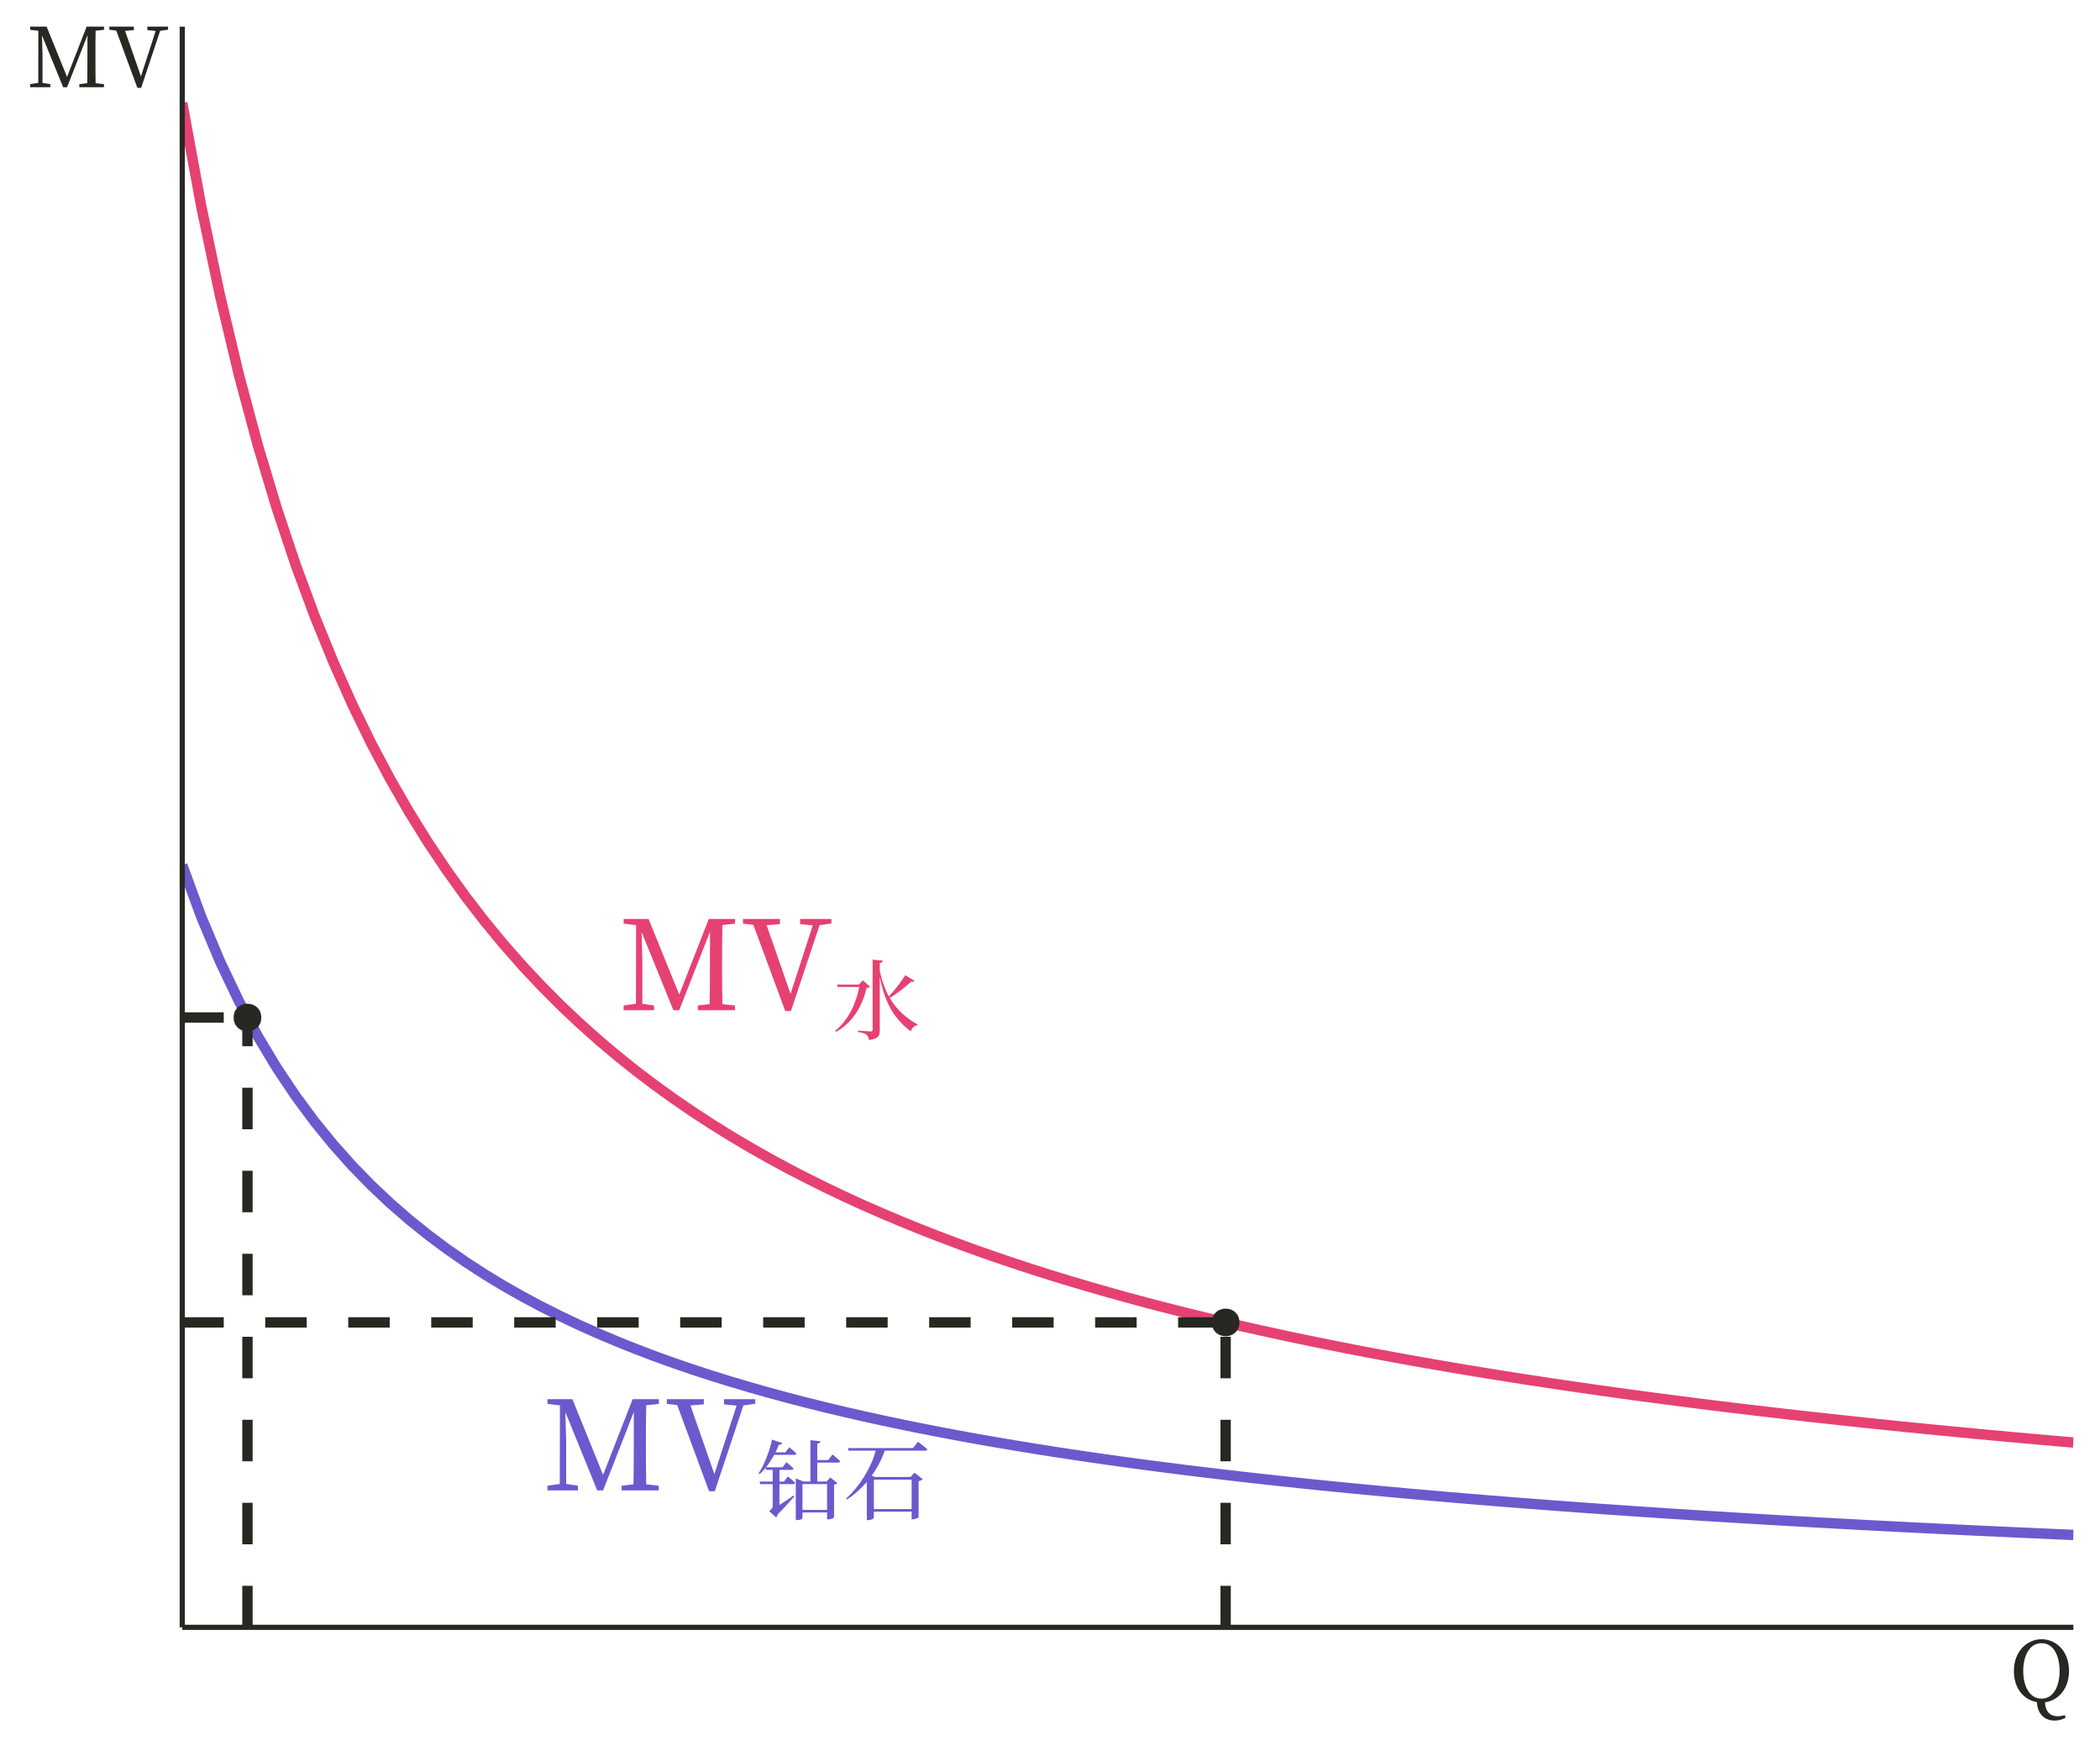
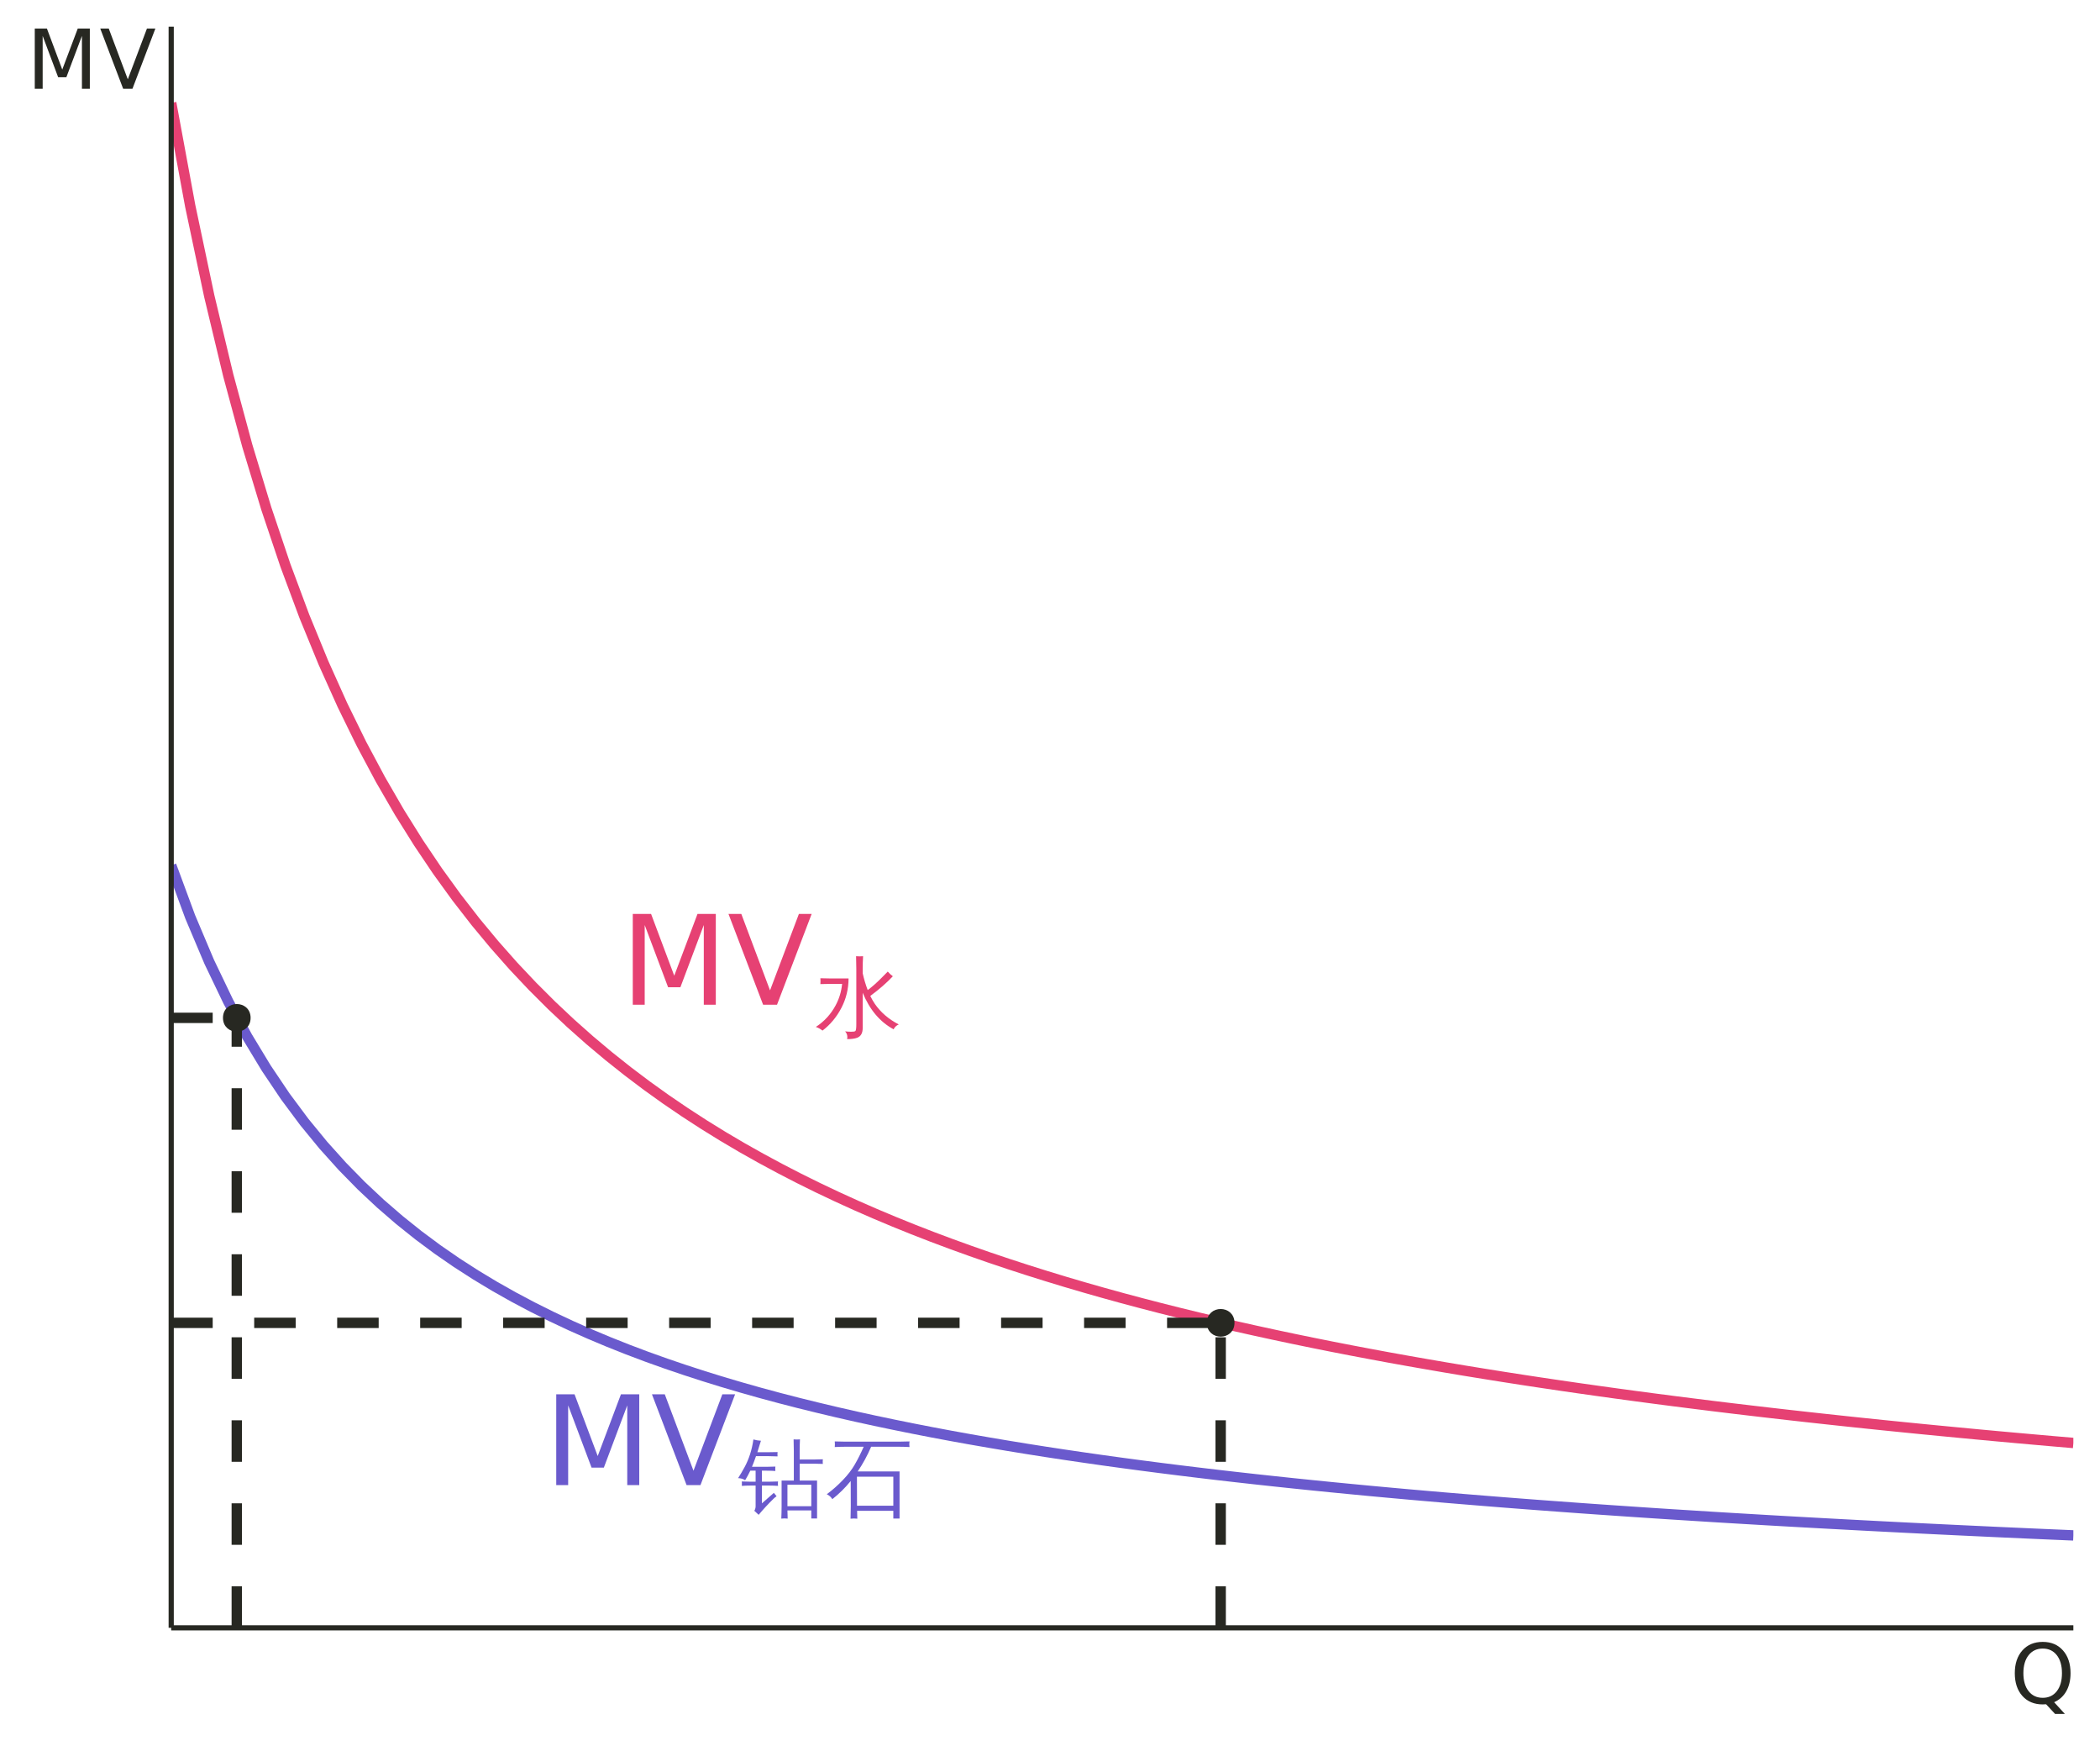
- <svg xmlns="http://www.w3.org/2000/svg" xmlns:xlink="http://www.w3.org/1999/xlink" width="432pt" height="360pt" viewBox="0 0 432 360" version="1.1">
+ <svg xmlns="http://www.w3.org/2000/svg" xmlns:xlink="http://www.w3.org/1999/xlink" width="432" height="360" viewBox="0 0 432 360">
  <defs>
    <g>
-       <symbol overflow="visible" id="glyph0-0">
-         <path style="stroke:none;" d="M 2.562 3.078 L 23.047 3.078 L 23.047 -22.531 L 2.562 -22.531 Z M 12.812 -10.781 L 4.656 -21.25 L 20.953 -21.25 Z M 13.625 -9.734 L 21.766 -20.203 L 21.766 0.75 Z M 4.656 1.797 L 12.812 -8.688 L 20.953 1.797 Z M 3.844 -20.203 L 11.984 -9.734 L 3.844 0.75 Z M 3.844 -20.203 " />
-       </symbol>
-       <symbol overflow="visible" id="glyph0-1">
-         <path style="stroke:none;" d="M 24 -17.797 L 24 -18.766 L 18.594 -18.766 L 12.516 -3.203 L 6.203 -18.766 L 1.078 -18.766 L 1.078 -17.797 L 3.641 -17.484 L 3.609 -1.328 L 1.078 -0.969 L 1.078 0 L 7.344 0 L 7.344 -0.969 L 4.922 -1.328 L 4.922 -10.219 C 4.922 -10.344 4.812 -13.625 4.766 -16.078 L 11.312 0 L 12.516 0 L 18.844 -16.141 L 18.828 -8.609 C 18.828 -6.141 18.828 -3.688 18.766 -1.25 L 16.344 -0.969 L 16.344 0 L 23.969 0 L 23.969 -0.969 L 21.391 -1.25 C 21.328 -3.734 21.328 -6.219 21.328 -8.688 L 21.328 -10.062 C 21.328 -12.578 21.328 -15.078 21.391 -17.516 Z M 24 -17.797 " />
-       </symbol>
-       <symbol overflow="visible" id="glyph0-2">
-         <path style="stroke:none;" d="M 18.547 -18.766 L 12.109 -18.766 L 12.109 -17.703 L 14.703 -17.438 L 10.141 -3.359 L 5.219 -17.469 L 7.969 -17.703 L 7.969 -18.766 L 0.359 -18.766 L 0.359 -17.797 L 2.484 -17.562 L 9.047 0.172 L 10.219 0.172 L 16.109 -17.484 L 18.547 -17.828 Z M 18.547 -18.766 " />
-       </symbol>
-       <symbol overflow="visible" id="glyph1-0">
-         <path style="stroke:none;" d="M 1.797 2.156 L 16.125 2.156 L 16.125 -15.766 L 1.797 -15.766 Z M 8.969 -7.547 L 3.266 -14.875 L 14.656 -14.875 Z M 9.531 -6.812 L 15.234 -14.141 L 15.234 0.516 Z M 3.266 1.25 L 8.969 -6.078 L 14.656 1.25 Z M 2.688 -14.141 L 8.391 -6.812 L 2.688 0.516 Z M 2.688 -14.141 " />
-       </symbol>
-       <symbol overflow="visible" id="glyph1-1">
-         <path style="stroke:none;" d="M 6.203 -10.781 L 5.359 -9.922 L 0.875 -9.922 L 1.016 -9.422 L 5.453 -9.422 C 4.797 -6.062 3.219 -2.609 0.5 -0.406 L 0.703 -0.203 C 4.391 -2.312 6.125 -5.781 6.969 -9.234 C 7.359 -9.266 7.547 -9.312 7.672 -9.484 Z M 14.922 -11.844 C 14.188 -10.656 12.812 -8.828 11.531 -7.484 C 10.719 -8.969 10.078 -10.734 9.672 -12.844 L 9.672 -14.344 C 10.125 -14.406 10.25 -14.578 10.312 -14.828 L 8.203 -15.047 L 8.203 -0.688 C 8.203 -0.391 8.094 -0.281 7.781 -0.281 C 7.344 -0.281 5.203 -0.453 5.203 -0.453 L 5.203 -0.156 C 6.172 -0.031 6.625 0.141 6.953 0.391 C 7.234 0.641 7.359 0.984 7.422 1.469 C 9.438 1.266 9.672 0.594 9.672 -0.562 L 9.672 -11.562 C 10.75 -5.656 13.031 -2.594 16.047 -0.297 C 16.266 -0.984 16.781 -1.469 17.391 -1.562 L 17.438 -1.734 C 15.344 -2.875 13.266 -4.531 11.719 -7.156 C 13.391 -8.172 15.094 -9.531 16.109 -10.516 C 16.531 -10.438 16.688 -10.5 16.812 -10.688 Z M 14.922 -11.844 " />
-       </symbol>
-       <symbol overflow="visible" id="glyph1-2">
-         <path style="stroke:none;" d="M 5.625 -6.469 L 4.703 -6.469 L 4.703 -8.875 L 7.156 -8.875 C 7.391 -8.875 7.562 -8.969 7.609 -9.156 C 7.062 -9.719 6.141 -10.453 6.141 -10.453 L 5.344 -9.406 L 1.938 -9.406 C 2.562 -10.203 3.141 -11.094 3.625 -11.969 L 7.75 -11.969 C 8 -11.969 8.156 -12.062 8.188 -12.266 C 7.641 -12.797 6.719 -13.531 6.719 -13.531 L 5.922 -12.484 L 3.891 -12.484 C 4.156 -13.031 4.391 -13.547 4.562 -14.031 C 5.016 -14.047 5.203 -14.188 5.266 -14.406 L 3.172 -15.109 C 2.781 -13.125 1.625 -9.906 0.406 -8.156 L 0.641 -8.016 C 1.062 -8.391 1.453 -8.812 1.844 -9.281 L 1.953 -8.875 L 3.312 -8.875 L 3.312 -6.469 L 0.625 -6.469 L 0.75 -5.938 L 3.312 -5.938 L 3.312 -1.344 C 3.312 -1.062 3.188 -0.906 2.562 -0.406 L 4.031 0.906 C 4.156 0.781 4.281 0.562 4.312 0.281 C 5.828 -1.203 7.094 -2.656 7.766 -3.406 L 7.609 -3.609 C 6.578 -2.906 5.562 -2.203 4.703 -1.656 L 4.703 -5.938 L 7.438 -5.938 C 7.688 -5.938 7.875 -6.016 7.922 -6.219 C 7.359 -6.797 6.438 -7.531 6.438 -7.531 Z M 14.5 -5.953 L 14.5 -0.641 L 9.438 -0.641 L 9.438 -5.953 Z M 14.734 -10.891 L 12.484 -10.891 L 12.484 -14.266 C 12.938 -14.344 13.094 -14.516 13.156 -14.766 L 11.078 -14.984 L 11.078 -6.484 L 9.656 -6.484 L 8.062 -7.109 L 8.062 1.453 L 8.297 1.453 C 9.016 1.453 9.438 1.172 9.438 1.062 L 9.438 -0.125 L 14.5 -0.125 L 14.5 1.297 L 14.734 1.297 C 15.406 1.297 15.938 0.984 15.938 0.891 L 15.938 -5.844 C 16.312 -5.922 16.5 -6.016 16.625 -6.172 L 15.141 -7.312 L 14.422 -6.484 L 12.484 -6.484 L 12.484 -10.375 L 16.75 -10.375 C 16.984 -10.375 17.172 -10.469 17.203 -10.656 C 16.609 -11.25 15.609 -12.047 15.609 -12.047 Z M 14.734 -10.891 " />
-       </symbol>
-       <symbol overflow="visible" id="glyph1-3">
-         <path style="stroke:none;" d="M 13.969 -6.875 L 13.969 -0.812 L 6.203 -0.812 L 6.203 -6.875 Z M 14.25 -13.359 L 0.859 -13.359 L 1 -12.828 L 6.578 -12.828 C 5.656 -9.359 3.344 -5.562 0.484 -2.969 L 0.656 -2.781 C 2.203 -3.781 3.562 -5.016 4.75 -6.391 L 4.75 1.453 L 5 1.453 C 5.734 1.453 6.203 1.094 6.203 0.984 L 6.203 -0.281 L 13.969 -0.281 L 13.969 1.297 L 14.172 1.297 C 14.672 1.297 15.375 0.969 15.406 0.828 L 15.406 -6.562 C 15.812 -6.656 16.125 -6.812 16.266 -6.969 L 14.547 -8.297 L 13.766 -7.422 L 6.391 -7.422 L 5.75 -7.688 C 6.922 -9.297 7.828 -11.062 8.438 -12.828 L 16.734 -12.828 C 16.969 -12.828 17.172 -12.922 17.203 -13.125 C 16.484 -13.75 15.281 -14.656 15.281 -14.656 Z M 14.25 -13.359 " />
-       </symbol>
-       <symbol overflow="visible" id="glyph2-0">
-         <path style="stroke:none;" d="M 1.703 2.047 L 15.297 2.047 L 15.297 -14.953 L 1.703 -14.953 Z M 8.5 -7.156 L 3.094 -14.109 L 13.906 -14.109 Z M 9.047 -6.453 L 14.453 -13.406 L 14.453 0.5 Z M 3.094 1.188 L 8.5 -5.766 L 13.906 1.188 Z M 2.547 -13.406 L 7.953 -6.453 L 2.547 0.5 Z M 2.547 -13.406 " />
-       </symbol>
-       <symbol overflow="visible" id="glyph2-1">
-         <path style="stroke:none;" d="M 2.828 -6.234 C 2.828 -9.156 4 -11.938 6.594 -11.938 C 9.188 -11.938 10.312 -9.156 10.312 -6.234 C 10.312 -3.297 9.188 -0.531 6.594 -0.531 C 4 -0.531 2.828 -3.297 2.828 -6.234 Z M 11.375 2.859 C 10.797 3.016 10.359 3.094 9.938 3.094 C 8.344 3.094 7.344 2.062 7.312 0.219 C 9.969 -0.141 12.25 -2.484 12.25 -6.234 C 12.25 -10.438 9.484 -12.75 6.594 -12.75 C 3.672 -12.75 0.906 -10.312 0.906 -6.234 C 0.906 -2.469 3.094 -0.234 5.656 0.188 C 5.688 2.234 6.938 3.984 9.281 3.984 C 10.047 3.984 10.906 3.781 11.562 3.359 Z M 11.375 2.859 " />
-       </symbol>
-       <symbol overflow="visible" id="glyph2-2">
-         <path style="stroke:none;" d="M 15.922 -11.812 L 15.922 -12.469 L 12.344 -12.469 L 8.312 -2.125 L 4.109 -12.469 L 0.719 -12.469 L 0.719 -11.812 L 2.406 -11.609 L 2.391 -0.891 L 0.719 -0.641 L 0.719 0 L 4.875 0 L 4.875 -0.641 L 3.266 -0.891 L 3.266 -6.781 C 3.266 -6.875 3.203 -9.047 3.156 -10.672 L 7.516 0 L 8.312 0 L 12.516 -10.703 L 12.5 -5.719 C 12.5 -4.078 12.5 -2.453 12.469 -0.828 L 10.844 -0.641 L 10.844 0 L 15.906 0 L 15.906 -0.641 L 14.188 -0.828 C 14.156 -2.484 14.156 -4.125 14.156 -5.766 L 14.156 -6.688 C 14.156 -8.344 14.156 -10.016 14.188 -11.625 Z M 15.922 -11.812 " />
-       </symbol>
-       <symbol overflow="visible" id="glyph2-3">
-         <path style="stroke:none;" d="M 12.312 -12.469 L 8.047 -12.469 L 8.047 -11.75 L 9.766 -11.578 L 6.734 -2.234 L 3.469 -11.594 L 5.281 -11.75 L 5.281 -12.469 L 0.234 -12.469 L 0.234 -11.812 L 1.656 -11.656 L 6 0.125 L 6.781 0.125 L 10.688 -11.609 L 12.312 -11.828 Z M 12.312 -12.469 " />
-       </symbol>
+       <g id="glyph-0-0">
+         <path d="M 1.281 4.531 L 1.281 -18.062 L 14.078 -18.062 L 14.078 4.531 Z M 2.719 3.094 L 12.656 3.094 L 12.656 -16.625 L 2.719 -16.625 Z M 2.719 3.094 " />
+       </g>
+       <g id="glyph-0-1">
+         <path d="M 2.516 -18.672 L 6.281 -18.672 L 11.047 -5.969 L 15.828 -18.672 L 19.594 -18.672 L 19.594 0 L 17.125 0 L 17.125 -16.391 L 12.312 -3.594 L 9.781 -3.594 L 4.969 -16.391 L 4.969 0 L 2.516 0 Z M 2.516 -18.672 " />
+       </g>
+       <g id="glyph-0-2">
+         <path d="M 7.328 0 L 0.203 -18.672 L 2.844 -18.672 L 8.75 -2.953 L 14.688 -18.672 L 17.312 -18.672 L 10.188 0 Z M 7.328 0 " />
+       </g>
+       <g id="glyph-1-0">
+         <path d="M 0.594 0 L 0.594 -11.938 L 5.359 -11.938 L 5.359 0 Z M 1.188 -0.594 L 4.766 -0.594 L 4.766 -11.344 L 1.188 -11.344 Z M 1.188 -0.594 " />
+       </g>
+       <g id="glyph-1-1">
+         <path d="M 9.812 0.047 C 9.812 1.086 9.438 1.754 8.688 2.047 C 8.164 2.242 7.473 2.336 6.609 2.328 C 6.742 1.734 6.609 1.203 6.203 0.734 C 6.555 0.785 6.961 0.812 7.422 0.812 C 7.879 0.82 8.172 0.773 8.297 0.672 C 8.43 0.578 8.5 0.113 8.5 -0.719 L 8.5 -12.078 C 8.5 -12.961 8.484 -13.844 8.453 -14.719 C 8.93 -14.676 9.41 -14.676 9.891 -14.719 C 9.836 -13.844 9.812 -12.961 9.812 -12.078 L 9.812 -11.203 C 10.07 -10.047 10.414 -8.895 10.844 -7.75 C 11.75 -8.426 12.691 -9.258 13.672 -10.25 L 14.969 -11.562 C 15.281 -11.195 15.629 -10.875 16.016 -10.594 C 14.742 -9.238 13.195 -7.891 11.375 -6.547 C 11.664 -5.953 11.973 -5.414 12.297 -4.938 C 13.523 -3.164 15.172 -1.75 17.234 -0.688 C 16.754 -0.488 16.398 -0.156 16.172 0.312 C 13.379 -1.188 11.258 -3.691 9.812 -7.203 Z M 1.109 -8.984 C 1.141 -9.379 1.141 -9.781 1.109 -10.188 C 1.848 -10.156 2.594 -10.141 3.344 -10.141 L 6.906 -10.141 C 6.895 -7.961 6.398 -5.941 5.422 -4.078 C 4.453 -2.211 3.16 -0.66 1.547 0.578 C 1.117 0.234 0.66 -0.016 0.172 -0.172 C 1.91 -1.305 3.27 -2.789 4.25 -4.625 C 4.988 -6 5.43 -7.469 5.578 -9.031 L 3.344 -9.031 C 2.594 -9.031 1.848 -9.016 1.109 -8.984 Z M 1.109 -8.984 " />
+       </g>
+       <g id="glyph-1-2">
+         <path d="M 10.125 2.156 C 9.695 2.102 9.258 2.102 8.812 2.156 C 8.852 1.344 8.875 0.531 8.875 -0.281 L 8.875 -5.672 L 11.391 -5.672 L 11.391 -11.703 C 11.391 -12.523 11.375 -13.336 11.344 -14.141 C 11.781 -14.098 12.219 -14.098 12.656 -14.141 C 12.613 -13.336 12.594 -12.523 12.594 -11.703 L 12.594 -10 L 15.609 -10 C 16.191 -10 16.773 -10.016 17.359 -10.047 C 17.328 -9.734 17.328 -9.414 17.359 -9.094 C 16.773 -9.125 16.191 -9.141 15.609 -9.141 L 12.594 -9.141 L 12.594 -5.672 L 16.172 -5.672 L 16.172 2.125 L 14.984 2.125 L 14.984 0.469 L 10.078 0.469 C 10.086 1.031 10.102 1.594 10.125 2.156 Z M 14.984 -0.391 L 14.984 -4.812 L 10.078 -4.812 L 10.078 -0.391 Z M 3.078 -14.125 C 3.555 -13.977 4.07 -13.891 4.625 -13.859 C 4.383 -13.066 4.141 -12.281 3.891 -11.5 L 6.234 -11.5 C 6.836 -11.5 7.441 -11.508 8.047 -11.531 C 8.016 -11.238 8.016 -10.941 8.047 -10.641 C 7.441 -10.672 6.836 -10.688 6.234 -10.688 L 3.609 -10.688 C 3.328 -9.863 3.051 -9.133 2.781 -8.5 L 5.781 -8.5 C 6.383 -8.5 6.988 -8.516 7.594 -8.547 C 7.562 -8.254 7.562 -7.953 7.594 -7.641 C 6.988 -7.68 6.383 -7.703 5.781 -7.703 L 4.828 -7.703 L 4.828 -5.438 L 6.328 -5.438 C 6.922 -5.438 7.523 -5.453 8.141 -5.484 C 8.098 -5.191 8.098 -4.891 8.141 -4.578 C 7.523 -4.617 6.922 -4.641 6.328 -4.641 L 4.828 -4.641 L 4.828 -0.984 L 7.281 -3.141 L 7.844 -2.453 C 7.613 -2.285 7.398 -2.109 7.203 -1.922 C 6.129 -0.867 5.113 0.227 4.156 1.375 L 3.266 0.547 C 3.441 0.254 3.531 -0.055 3.531 -0.391 L 3.531 -4.641 L 2.5 -4.641 C 1.895 -4.641 1.289 -4.617 0.688 -4.578 C 0.719 -4.891 0.719 -5.191 0.688 -5.484 C 1.289 -5.453 1.895 -5.438 2.5 -5.438 L 3.531 -5.438 L 3.531 -7.703 L 2.438 -7.703 C 2.113 -7.023 1.758 -6.367 1.375 -5.734 C 1.008 -6.004 0.523 -6.148 -0.078 -6.172 C 0.336 -6.797 0.785 -7.551 1.266 -8.438 C 2.172 -10.102 2.773 -12 3.078 -14.125 Z M 3.078 -14.125 " />
+       </g>
+       <g id="glyph-1-3">
+         <path d="M 3.953 -12.625 C 3.242 -12.625 2.531 -12.602 1.812 -12.562 C 1.852 -12.945 1.852 -13.332 1.812 -13.719 C 2.531 -13.688 3.242 -13.672 3.953 -13.672 L 15.047 -13.672 C 15.766 -13.672 16.477 -13.688 17.188 -13.719 C 17.133 -13.332 17.133 -12.945 17.188 -12.562 C 16.477 -12.602 15.766 -12.625 15.047 -12.625 L 9.297 -12.625 C 8.516 -10.801 7.594 -9.109 6.531 -7.547 L 15.141 -7.547 L 15.141 2.141 L 13.859 2.141 L 13.859 0.547 L 6.406 0.547 C 6.414 1.078 6.43 1.617 6.453 2.172 C 5.992 2.117 5.531 2.117 5.062 2.172 C 5.094 1.305 5.109 0.438 5.109 -0.438 L 5.094 -5.578 C 3.938 -4.16 2.676 -2.914 1.312 -1.844 C 1.039 -2.289 0.66 -2.629 0.172 -2.859 C 1.328 -3.711 2.422 -4.676 3.453 -5.75 C 4.492 -6.832 5.316 -7.898 5.922 -8.953 C 6.535 -10.004 7.148 -11.227 7.766 -12.625 Z M 13.859 -0.5 L 13.859 -6.469 L 6.375 -6.469 L 6.391 -0.5 Z M 13.859 -0.5 " />
+       </g>
+       <g id="glyph-2-0">
+         <path d="M 0.844 3 L 0.844 -11.984 L 9.344 -11.984 L 9.344 3 Z M 1.797 2.062 L 8.406 2.062 L 8.406 -11.031 L 1.797 -11.031 Z M 1.797 2.062 " />
+       </g>
+       <g id="glyph-2-1">
+         <path d="M 6.703 -11.25 C 5.484 -11.25 4.516 -10.797 3.797 -9.891 C 3.078 -8.984 2.719 -7.75 2.719 -6.188 C 2.719 -4.625 3.078 -3.391 3.797 -2.484 C 4.516 -1.578 5.484 -1.125 6.703 -1.125 C 7.922 -1.125 8.883 -1.578 9.594 -2.484 C 10.301 -3.391 10.656 -4.625 10.656 -6.188 C 10.656 -7.75 10.301 -8.984 9.594 -9.891 C 8.883 -10.797 7.922 -11.25 6.703 -11.25 Z M 9.047 -0.219 L 11.25 2.188 L 9.234 2.188 L 7.391 0.203 C 7.211 0.211 7.07 0.219 6.969 0.219 C 6.875 0.227 6.785 0.234 6.703 0.234 C 4.953 0.234 3.555 -0.344 2.516 -1.5 C 1.473 -2.664 0.953 -4.227 0.953 -6.188 C 0.953 -8.145 1.473 -9.707 2.516 -10.875 C 3.555 -12.039 4.953 -12.625 6.703 -12.625 C 8.441 -12.625 9.828 -12.039 10.859 -10.875 C 11.898 -9.707 12.422 -8.145 12.422 -6.188 C 12.422 -4.75 12.129 -3.516 11.547 -2.484 C 10.973 -1.461 10.141 -0.707 9.047 -0.219 Z M 9.047 -0.219 " />
+       </g>
+       <g id="glyph-2-2">
+         <path d="M 1.672 -12.391 L 4.172 -12.391 L 7.328 -3.953 L 10.516 -12.391 L 13 -12.391 L 13 0 L 11.375 0 L 11.375 -10.875 L 8.172 -2.375 L 6.484 -2.375 L 3.297 -10.875 L 3.297 0 L 1.672 0 Z M 1.672 -12.391 " />
+       </g>
+       <g id="glyph-2-3">
+         <path d="M 4.859 0 L 0.141 -12.391 L 1.891 -12.391 L 5.812 -1.953 L 9.75 -12.391 L 11.484 -12.391 L 6.766 0 Z M 4.859 0 " />
+       </g>
    </g>
-     <clipPath id="clip1">
-       <path d="M 37.492 20 L 426.52 20 L 426.52 298 L 37.492 298 Z M 37.492 20 " />
+     <clipPath id="clip-0">
+       <path clip-rule="nonzero" d="M 35.219 20 L 426.52 20 L 426.52 298 L 35.219 298 Z M 35.219 20 " />
    </clipPath>
-     <clipPath id="clip2">
-       <path d="M 37.492 176 L 426.52 176 L 426.52 317 L 37.492 317 Z M 37.492 176 " />
+     <clipPath id="clip-1">
+       <path clip-rule="nonzero" d="M 35.219 176 L 426.52 176 L 426.52 317 L 35.219 317 Z M 35.219 176 " />
    </clipPath>
-     <clipPath id="clip3">
-       <path d="M 251 270 L 254 270 L 254 334.68 L 251 334.68 Z M 251 270 " />
+     <clipPath id="clip-2">
+       <path clip-rule="nonzero" d="M 250 270 L 253 270 L 253 334.781 L 250 334.781 Z M 250 270 " />
    </clipPath>
-     <clipPath id="clip4">
-       <path d="M 37.492 270 L 254 270 L 254 274 L 37.492 274 Z M 37.492 270 " />
+     <clipPath id="clip-3">
+       <path clip-rule="nonzero" d="M 35.219 270 L 253 270 L 253 274 L 35.219 274 Z M 35.219 270 " />
    </clipPath>
-     <clipPath id="clip5">
-       <path d="M 49 208 L 52 208 L 52 334.68 L 49 334.68 Z M 49 208 " />
+     <clipPath id="clip-4">
+       <path clip-rule="nonzero" d="M 47 208 L 50 208 L 50 334.781 L 47 334.781 Z M 47 208 " />
    </clipPath>
-     <clipPath id="clip6">
-       <path d="M 37.492 208 L 52 208 L 52 211 L 37.492 211 Z M 37.492 208 " />
+     <clipPath id="clip-5">
+       <path clip-rule="nonzero" d="M 35.219 208 L 50 208 L 50 211 L 35.219 211 Z M 35.219 208 " />
    </clipPath>
  </defs>
-   <g id="surface6804">
-     <rect x="0" y="0" width="432" height="360" style="fill:rgb(100%,100%,100%);fill-opacity:1;stroke:none;" />
-     <g clip-path="url(#clip1)" clip-rule="nonzero">
-       <path style="fill:none;stroke-width:2.134;stroke-linecap:butt;stroke-linejoin:round;stroke:rgb(90.196%,25.49%,45.098%);stroke-opacity:1;stroke-miterlimit:10;" d="M 37.492 21.156 L 41.383 42.348 L 45.273 60.859 L 49.164 77.164 L 53.055 91.637 L 56.945 104.57 L 60.836 116.195 L 64.727 126.703 L 68.617 136.246 L 72.504 144.953 L 76.395 152.926 L 80.285 160.258 L 84.176 167.02 L 88.066 173.277 L 91.957 179.086 L 95.848 184.488 L 99.738 189.527 L 103.629 194.242 L 107.52 198.66 L 111.41 202.809 L 115.297 206.711 L 119.188 210.387 L 123.078 213.859 L 126.969 217.145 L 130.859 220.254 L 134.75 223.203 L 138.641 226.004 L 142.531 228.668 L 146.422 231.207 L 150.312 233.625 L 154.203 235.93 L 158.09 238.137 L 161.98 240.242 L 165.871 242.262 L 169.762 244.195 L 173.652 246.051 L 177.543 247.832 L 181.434 249.539 L 185.324 251.184 L 189.215 252.766 L 193.105 254.289 L 196.996 255.754 L 200.883 257.172 L 204.773 258.535 L 208.664 259.852 L 212.555 261.125 L 216.445 262.355 L 220.336 263.543 L 224.227 264.695 L 228.117 265.809 L 232.008 266.891 L 235.898 267.938 L 239.789 268.949 L 243.676 269.934 L 247.566 270.891 L 251.457 271.816 L 255.348 272.719 L 259.238 273.594 L 263.129 274.445 L 267.02 275.27 L 270.91 276.078 L 274.801 276.859 L 278.691 277.621 L 282.582 278.367 L 286.469 279.09 L 290.359 279.797 L 294.25 280.484 L 298.141 281.152 L 302.031 281.809 L 305.922 282.445 L 309.812 283.07 L 313.703 283.68 L 317.594 284.273 L 321.484 284.855 L 325.375 285.422 L 329.266 285.977 L 333.152 286.52 L 337.043 287.051 L 340.934 287.566 L 344.824 288.074 L 348.715 288.574 L 352.605 289.059 L 356.496 289.535 L 360.387 290 L 364.277 290.457 L 368.168 290.906 L 372.059 291.344 L 375.945 291.773 L 379.836 292.195 L 383.727 292.609 L 387.617 293.016 L 391.508 293.414 L 395.398 293.801 L 399.289 294.184 L 403.18 294.562 L 407.07 294.93 L 410.961 295.293 L 414.852 295.648 L 418.738 295.996 L 422.629 296.34 L 426.52 296.676 " />
-     </g>
-     <g clip-path="url(#clip2)" clip-rule="nonzero">
-       <path style="fill:none;stroke-width:2.134;stroke-linecap:butt;stroke-linejoin:round;stroke:rgb(41.569%,35.294%,80.392%);stroke-opacity:1;stroke-miterlimit:10;" d="M 37.492 177.918 L 41.383 188.516 L 45.273 197.77 L 49.164 205.922 L 53.055 213.156 L 56.945 219.625 L 60.836 225.438 L 64.727 230.691 L 68.617 235.461 L 72.504 239.816 L 76.395 243.801 L 80.285 247.469 L 84.176 250.848 L 88.066 253.977 L 91.957 256.883 L 95.848 259.582 L 99.738 262.105 L 103.629 264.461 L 107.52 266.668 L 111.41 268.742 L 115.297 270.695 L 119.188 272.535 L 123.078 274.27 L 126.969 275.91 L 130.859 277.465 L 134.75 278.941 L 138.641 280.344 L 142.531 281.676 L 146.422 282.941 L 150.312 284.152 L 154.203 285.305 L 158.09 286.406 L 161.98 287.461 L 165.871 288.469 L 169.762 289.438 L 173.652 290.363 L 177.543 291.254 L 181.434 292.109 L 185.324 292.93 L 189.215 293.723 L 193.105 294.484 L 196.996 295.219 L 200.883 295.926 L 204.773 296.605 L 208.664 297.266 L 212.555 297.902 L 216.445 298.516 L 220.336 299.113 L 224.227 299.688 L 228.117 300.246 L 232.008 300.785 L 235.898 301.309 L 239.789 301.816 L 243.676 302.309 L 247.566 302.785 L 251.457 303.246 L 255.348 303.699 L 259.238 304.137 L 263.129 304.562 L 267.02 304.977 L 270.91 305.379 L 274.801 305.77 L 278.691 306.152 L 282.582 306.523 L 286.469 306.883 L 290.359 307.238 L 294.25 307.582 L 298.141 307.918 L 302.031 308.242 L 305.922 308.562 L 309.812 308.875 L 313.703 309.18 L 317.594 309.477 L 321.484 309.766 L 325.375 310.051 L 329.266 310.328 L 333.152 310.598 L 337.043 310.863 L 340.934 311.125 L 344.824 311.379 L 348.715 311.625 L 352.605 311.867 L 356.496 312.105 L 360.387 312.34 L 364.277 312.57 L 368.168 312.793 L 372.059 313.012 L 375.945 313.227 L 379.836 313.438 L 383.727 313.645 L 387.617 313.848 L 391.508 314.047 L 395.398 314.242 L 399.289 314.434 L 403.18 314.621 L 407.07 314.805 L 414.852 315.164 L 418.738 315.336 L 422.629 315.508 L 426.52 315.676 " />
-     </g>
-     <g style="fill:rgb(90.196%,25.49%,45.098%);fill-opacity:1;">
-       <use xlink:href="#glyph0-1" x="127.215" y="207.758" />
-     </g>
-     <g style="fill:rgb(90.196%,25.49%,45.098%);fill-opacity:1;">
-       <use xlink:href="#glyph0-2" x="152.488" y="207.758" />
-     </g>
-     <g style="fill:rgb(90.196%,25.49%,45.098%);fill-opacity:1;">
-       <use xlink:href="#glyph1-1" x="171.312" y="212.406" />
-     </g>
-     <g style="fill:rgb(41.569%,35.294%,80.392%);fill-opacity:1;">
-       <use xlink:href="#glyph0-1" x="111.547" y="306.523" />
-     </g>
-     <g style="fill:rgb(41.569%,35.294%,80.392%);fill-opacity:1;">
-       <use xlink:href="#glyph0-2" x="136.82" y="306.523" />
-     </g>
-     <g style="fill:rgb(41.569%,35.294%,80.392%);fill-opacity:1;">
-       <use xlink:href="#glyph1-2" x="155.641" y="311.176" />
-     </g>
-     <g style="fill:rgb(41.569%,35.294%,80.392%);fill-opacity:1;">
-       <use xlink:href="#glyph1-3" x="173.566" y="311.176" />
-     </g>
-     <path style="fill-rule:nonzero;fill:rgb(15.294%,15.686%,13.333%);fill-opacity:1;stroke-width:0.709;stroke-linecap:round;stroke-linejoin:round;stroke:rgb(15.294%,15.686%,13.333%);stroke-opacity:1;stroke-miterlimit:10;" d="M 254.617 271.973 C 254.617 275.293 249.641 275.293 249.641 271.973 C 249.641 268.656 254.617 268.656 254.617 271.973 " />
-     <g clip-path="url(#clip3)" clip-rule="nonzero">
-       <path style="fill:none;stroke-width:2.134;stroke-linecap:butt;stroke-linejoin:round;stroke:rgb(15.294%,15.686%,13.333%);stroke-opacity:1;stroke-dasharray:8.536,8.536;stroke-miterlimit:10;" d="M 252.129 334.68 L 252.129 271.973 " />
-     </g>
-     <g clip-path="url(#clip4)" clip-rule="nonzero">
-       <path style="fill:none;stroke-width:2.134;stroke-linecap:butt;stroke-linejoin:round;stroke:rgb(15.294%,15.686%,13.333%);stroke-opacity:1;stroke-dasharray:8.536,8.536;stroke-miterlimit:10;" d="M 37.492 271.973 L 252.129 271.973 " />
-     </g>
-     <path style="fill-rule:nonzero;fill:rgb(15.294%,15.686%,13.333%);fill-opacity:1;stroke-width:0.709;stroke-linecap:round;stroke-linejoin:round;stroke:rgb(15.294%,15.686%,13.333%);stroke-opacity:1;stroke-miterlimit:10;" d="M 53.395 209.27 C 53.395 212.586 48.418 212.586 48.418 209.27 C 48.418 205.953 53.395 205.953 53.395 209.27 " />
-     <g clip-path="url(#clip5)" clip-rule="nonzero">
-       <path style="fill:none;stroke-width:2.134;stroke-linecap:butt;stroke-linejoin:round;stroke:rgb(15.294%,15.686%,13.333%);stroke-opacity:1;stroke-dasharray:8.536,8.536;stroke-miterlimit:10;" d="M 50.906 334.68 L 50.906 209.27 " />
-     </g>
-     <g clip-path="url(#clip6)" clip-rule="nonzero">
-       <path style="fill:none;stroke-width:2.134;stroke-linecap:butt;stroke-linejoin:round;stroke:rgb(15.294%,15.686%,13.333%);stroke-opacity:1;stroke-dasharray:8.536,8.536;stroke-miterlimit:10;" d="M 37.492 209.27 L 50.906 209.27 " />
-     </g>
-     <path style="fill:none;stroke-width:1.067;stroke-linecap:butt;stroke-linejoin:round;stroke:rgb(15.294%,15.686%,13.333%);stroke-opacity:1;stroke-miterlimit:10;" d="M 37.492 334.68 L 37.492 5.48 " />
-     <path style="fill:none;stroke-width:1.067;stroke-linecap:butt;stroke-linejoin:round;stroke:rgb(15.294%,15.686%,13.333%);stroke-opacity:1;stroke-miterlimit:10;" d="M 37.492 334.68 L 426.52 334.68 " />
-     <g style="fill:rgb(15.294%,15.686%,13.333%);fill-opacity:1;">
-       <use xlink:href="#glyph2-1" x="413.379" y="349.879" />
-     </g>
-     <g style="fill:rgb(15.294%,15.686%,13.333%);fill-opacity:1;">
-       <use xlink:href="#glyph2-2" x="5.48" y="17.941" />
-       <use xlink:href="#glyph2-3" x="22.259" y="17.941" />
-     </g>
+   <rect x="-43.2" y="-36" width="518.4" height="432" fill="rgb(100%, 100%, 100%)" fill-opacity="1" />
+   <g clip-path="url(#clip-0)">
+     <path fill="none" stroke-width="2.134" stroke-linecap="butt" stroke-linejoin="round" stroke="rgb(90.196%, 25.49%, 45.098%)" stroke-opacity="1" stroke-miterlimit="10" d="M 35.219 21.16 L 39.133 42.359 L 43.047 60.875 L 46.957 77.188 L 50.871 91.664 L 54.785 104.602 L 58.695 116.23 L 62.609 126.742 L 66.523 136.285 L 70.438 144.996 L 74.348 152.973 L 78.262 160.305 L 82.176 167.07 L 86.09 173.328 L 90 179.137 L 93.914 184.543 L 97.828 189.586 L 101.742 194.301 L 105.652 198.719 L 109.566 202.867 L 113.48 206.773 L 117.391 210.453 L 121.305 213.926 L 125.219 217.211 L 129.133 220.32 L 133.043 223.27 L 136.957 226.074 L 140.871 228.738 L 144.785 231.277 L 148.695 233.695 L 152.609 236.004 L 156.523 238.207 L 160.438 240.316 L 164.348 242.336 L 168.262 244.27 L 172.176 246.125 L 176.086 247.906 L 180 249.617 L 183.914 251.262 L 187.828 252.844 L 191.738 254.367 L 195.652 255.832 L 199.566 257.246 L 203.48 258.613 L 207.391 259.93 L 211.305 261.203 L 215.219 262.434 L 219.129 263.625 L 223.043 264.777 L 226.957 265.891 L 230.871 266.973 L 234.781 268.016 L 238.695 269.031 L 242.609 270.016 L 246.523 270.973 L 250.434 271.898 L 254.348 272.801 L 258.262 273.676 L 262.176 274.527 L 266.086 275.355 L 270 276.16 L 273.914 276.945 L 277.824 277.707 L 281.738 278.449 L 285.652 279.176 L 289.566 279.879 L 293.477 280.566 L 297.391 281.238 L 301.305 281.895 L 305.219 282.531 L 309.129 283.156 L 313.043 283.766 L 316.957 284.359 L 320.871 284.941 L 324.781 285.508 L 328.695 286.062 L 332.609 286.605 L 336.52 287.137 L 340.434 287.656 L 344.348 288.164 L 348.262 288.66 L 352.172 289.148 L 356.086 289.625 L 360 290.09 L 363.914 290.547 L 367.824 290.996 L 371.738 291.434 L 375.652 291.863 L 379.562 292.285 L 383.477 292.699 L 387.391 293.105 L 391.305 293.5 L 395.215 293.891 L 399.129 294.273 L 403.043 294.648 L 406.957 295.02 L 410.867 295.383 L 414.781 295.738 L 418.695 296.086 L 422.609 296.43 L 426.52 296.766 " />
+   </g>
+   <g clip-path="url(#clip-1)">
+     <path fill="none" stroke-width="2.134" stroke-linecap="butt" stroke-linejoin="round" stroke="rgb(41.569%, 35.294%, 80.392%)" stroke-opacity="1" stroke-miterlimit="10" d="M 35.219 177.969 L 39.133 188.57 L 43.047 197.828 L 46.957 205.984 L 50.871 213.223 L 54.785 219.691 L 58.695 225.504 L 62.609 230.762 L 66.523 235.535 L 70.438 239.887 L 74.348 243.875 L 78.262 247.543 L 82.176 250.926 L 86.09 254.055 L 90 256.961 L 93.914 259.664 L 97.828 262.184 L 101.742 264.543 L 105.652 266.75 L 109.566 268.824 L 113.48 270.777 L 117.391 272.617 L 121.305 274.352 L 125.219 275.996 L 129.133 277.551 L 133.043 279.027 L 136.957 280.426 L 140.871 281.758 L 144.785 283.027 L 148.695 284.238 L 152.609 285.391 L 156.523 286.496 L 160.438 287.551 L 164.348 288.559 L 168.262 289.523 L 172.176 290.453 L 176.086 291.344 L 180 292.199 L 183.914 293.02 L 187.828 293.812 L 191.738 294.574 L 195.652 295.309 L 199.566 296.016 L 203.48 296.695 L 207.391 297.355 L 211.305 297.992 L 215.219 298.609 L 219.129 299.203 L 223.043 299.777 L 226.957 300.336 L 230.871 300.875 L 234.781 301.398 L 238.695 301.906 L 242.609 302.398 L 246.523 302.875 L 250.434 303.34 L 254.348 303.789 L 258.262 304.227 L 262.176 304.652 L 266.086 305.066 L 270 305.469 L 273.914 305.863 L 277.824 306.242 L 281.738 306.617 L 285.652 306.977 L 289.566 307.332 L 293.477 307.676 L 297.391 308.012 L 301.305 308.336 L 305.219 308.656 L 309.129 308.969 L 313.043 309.273 L 316.957 309.57 L 320.871 309.859 L 324.781 310.145 L 328.695 310.422 L 332.609 310.691 L 336.52 310.957 L 340.434 311.219 L 344.348 311.473 L 348.262 311.719 L 352.172 311.965 L 356.086 312.203 L 363.914 312.664 L 367.824 312.887 L 371.738 313.105 L 375.652 313.32 L 379.562 313.531 L 383.477 313.738 L 387.391 313.941 L 391.305 314.141 L 395.215 314.336 L 399.129 314.527 L 403.043 314.715 L 406.957 314.898 L 410.867 315.082 L 418.695 315.434 L 422.609 315.605 L 426.52 315.773 " />
+   </g>
+   <g fill="rgb(90.196%, 25.49%, 45.098%)" fill-opacity="1">
+     <use xlink:href="#glyph-0-1" x="127.656" y="206.636" />
+   </g>
+   <g fill="rgb(90.196%, 25.49%, 45.098%)" fill-opacity="1">
+     <use xlink:href="#glyph-0-2" x="149.656" y="206.636" />
+   </g>
+   <g fill="rgb(90.196%, 25.49%, 45.098%)" fill-opacity="1">
+     <use xlink:href="#glyph-1-1" x="167.656" y="211.377" />
+   </g>
+   <g fill="rgb(41.569%, 35.294%, 80.392%)" fill-opacity="1">
+     <use xlink:href="#glyph-0-1" x="111.91" y="305.425" />
+   </g>
+   <g fill="rgb(41.569%, 35.294%, 80.392%)" fill-opacity="1">
+     <use xlink:href="#glyph-0-2" x="133.91" y="305.425" />
+   </g>
+   <g fill="rgb(41.569%, 35.294%, 80.392%)" fill-opacity="1">
+     <use xlink:href="#glyph-1-2" x="151.91" y="310.166" />
+   </g>
+   <g fill="rgb(41.569%, 35.294%, 80.392%)" fill-opacity="1">
+     <use xlink:href="#glyph-1-3" x="169.91" y="310.166" />
+   </g>
+   <path fill-rule="nonzero" fill="rgb(15.294%, 15.686%, 13.333%)" fill-opacity="1" stroke-width="0.709" stroke-linecap="round" stroke-linejoin="round" stroke="rgb(15.294%, 15.686%, 13.333%)" stroke-opacity="1" stroke-miterlimit="10" d="M 253.598 272.059 C 253.598 275.375 248.621 275.375 248.621 272.059 C 248.621 268.738 253.598 268.738 253.598 272.059 " />
+   <g clip-path="url(#clip-2)">
+     <path fill="none" stroke-width="2.134" stroke-linecap="butt" stroke-linejoin="round" stroke="rgb(15.294%, 15.686%, 13.333%)" stroke-opacity="1" stroke-dasharray="8.536 8.536" stroke-miterlimit="10" d="M 251.109 334.781 L 251.109 272.059 " />
+   </g>
+   <g clip-path="url(#clip-3)">
+     <path fill="none" stroke-width="2.134" stroke-linecap="butt" stroke-linejoin="round" stroke="rgb(15.294%, 15.686%, 13.333%)" stroke-opacity="1" stroke-dasharray="8.536 8.536" stroke-miterlimit="10" d="M 35.219 272.059 L 251.109 272.059 " />
+   </g>
+   <path fill-rule="nonzero" fill="rgb(15.294%, 15.686%, 13.333%)" fill-opacity="1" stroke-width="0.709" stroke-linecap="round" stroke-linejoin="round" stroke="rgb(15.294%, 15.686%, 13.333%)" stroke-opacity="1" stroke-miterlimit="10" d="M 51.199 209.332 C 51.199 212.652 46.223 212.652 46.223 209.332 C 46.223 206.016 51.199 206.016 51.199 209.332 " />
+   <g clip-path="url(#clip-4)">
+     <path fill="none" stroke-width="2.134" stroke-linecap="butt" stroke-linejoin="round" stroke="rgb(15.294%, 15.686%, 13.333%)" stroke-opacity="1" stroke-dasharray="8.536 8.536" stroke-miterlimit="10" d="M 48.711 334.781 L 48.711 209.332 " />
+   </g>
+   <g clip-path="url(#clip-5)">
+     <path fill="none" stroke-width="2.134" stroke-linecap="butt" stroke-linejoin="round" stroke="rgb(15.294%, 15.686%, 13.333%)" stroke-opacity="1" stroke-dasharray="8.536 8.536" stroke-miterlimit="10" d="M 35.219 209.332 L 48.711 209.332 " />
+   </g>
+   <path fill="none" stroke-width="1.067" stroke-linecap="butt" stroke-linejoin="round" stroke="rgb(15.294%, 15.686%, 13.333%)" stroke-opacity="1" stroke-miterlimit="10" d="M 35.219 334.781 L 35.219 5.48 " />
+   <path fill="none" stroke-width="1.067" stroke-linecap="butt" stroke-linejoin="round" stroke="rgb(15.294%, 15.686%, 13.333%)" stroke-opacity="1" stroke-miterlimit="10" d="M 35.219 334.781 L 426.52 334.781 " />
+   <g fill="rgb(15.294%, 15.686%, 13.333%)" fill-opacity="1">
+     <use xlink:href="#glyph-2-1" x="413.52" y="350.3" />
+   </g>
+   <g fill="rgb(15.294%, 15.686%, 13.333%)" fill-opacity="1">
+     <use xlink:href="#glyph-2-2" x="5.48" y="18.261" />
+     <use xlink:href="#glyph-2-3" x="20.48" y="18.261" />
  </g>
</svg>
